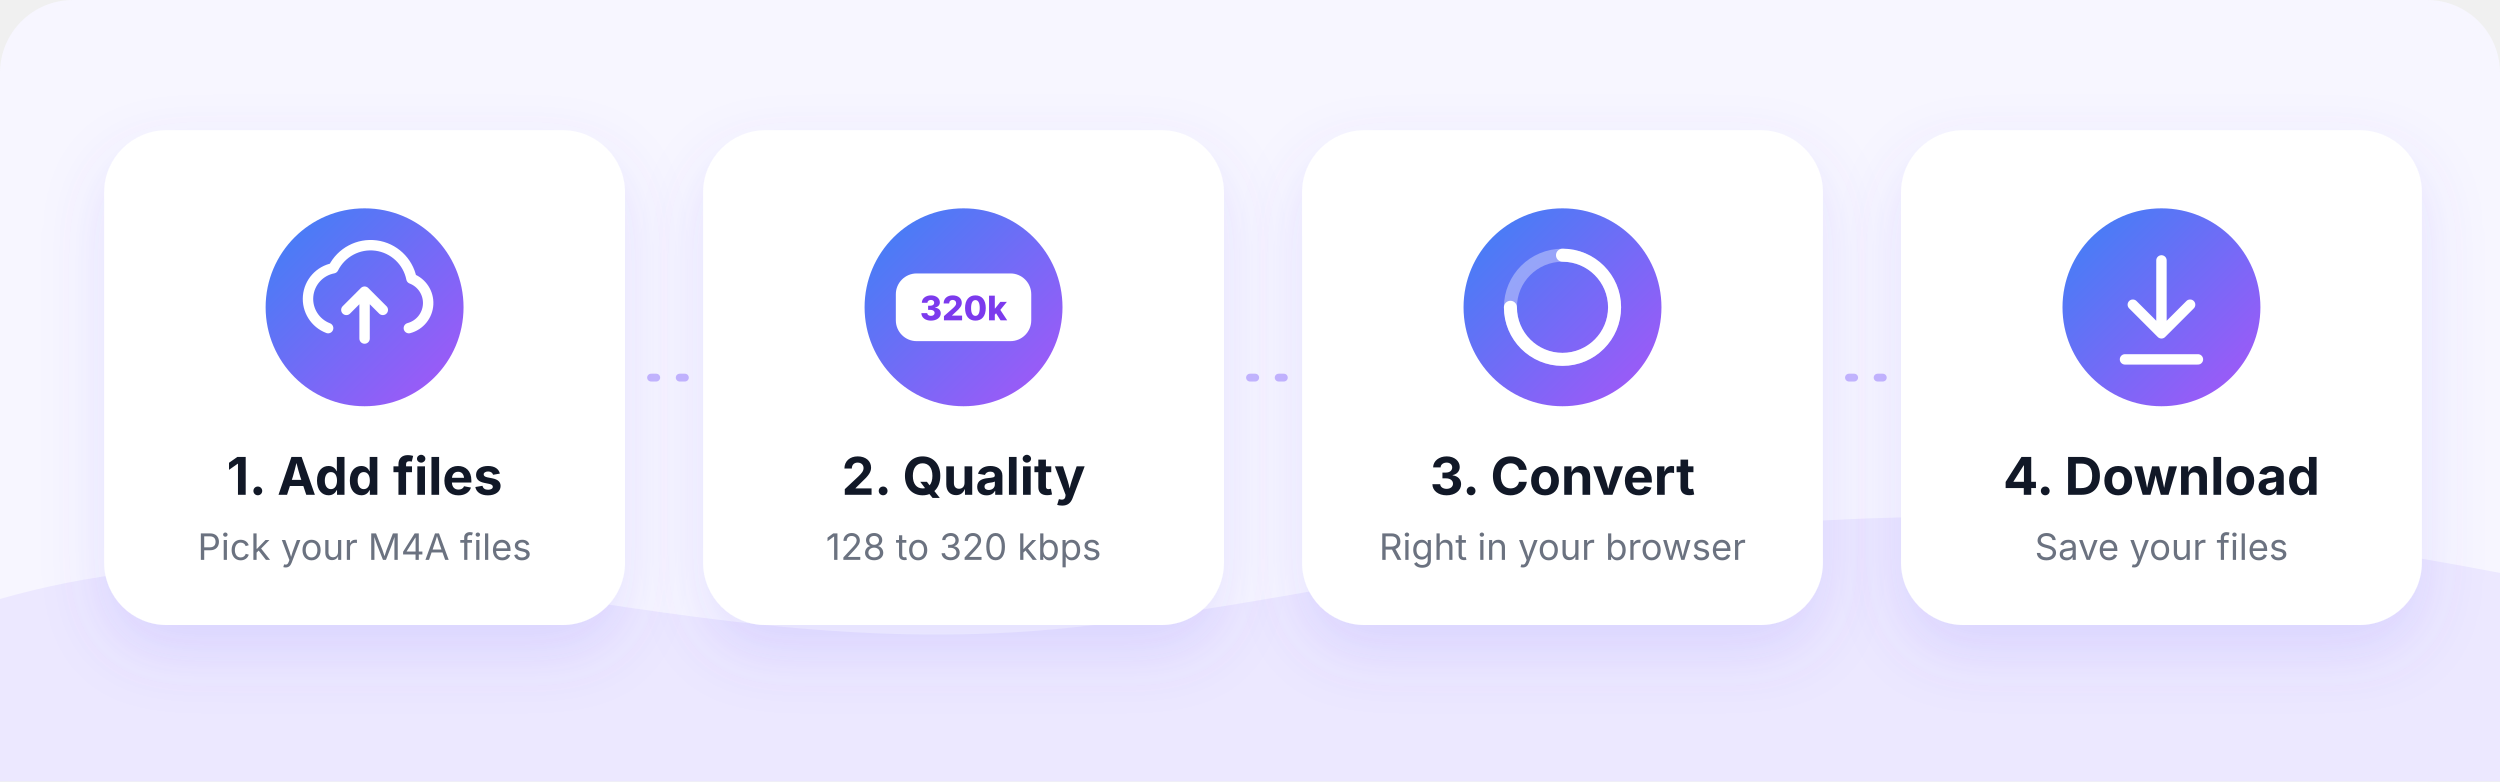
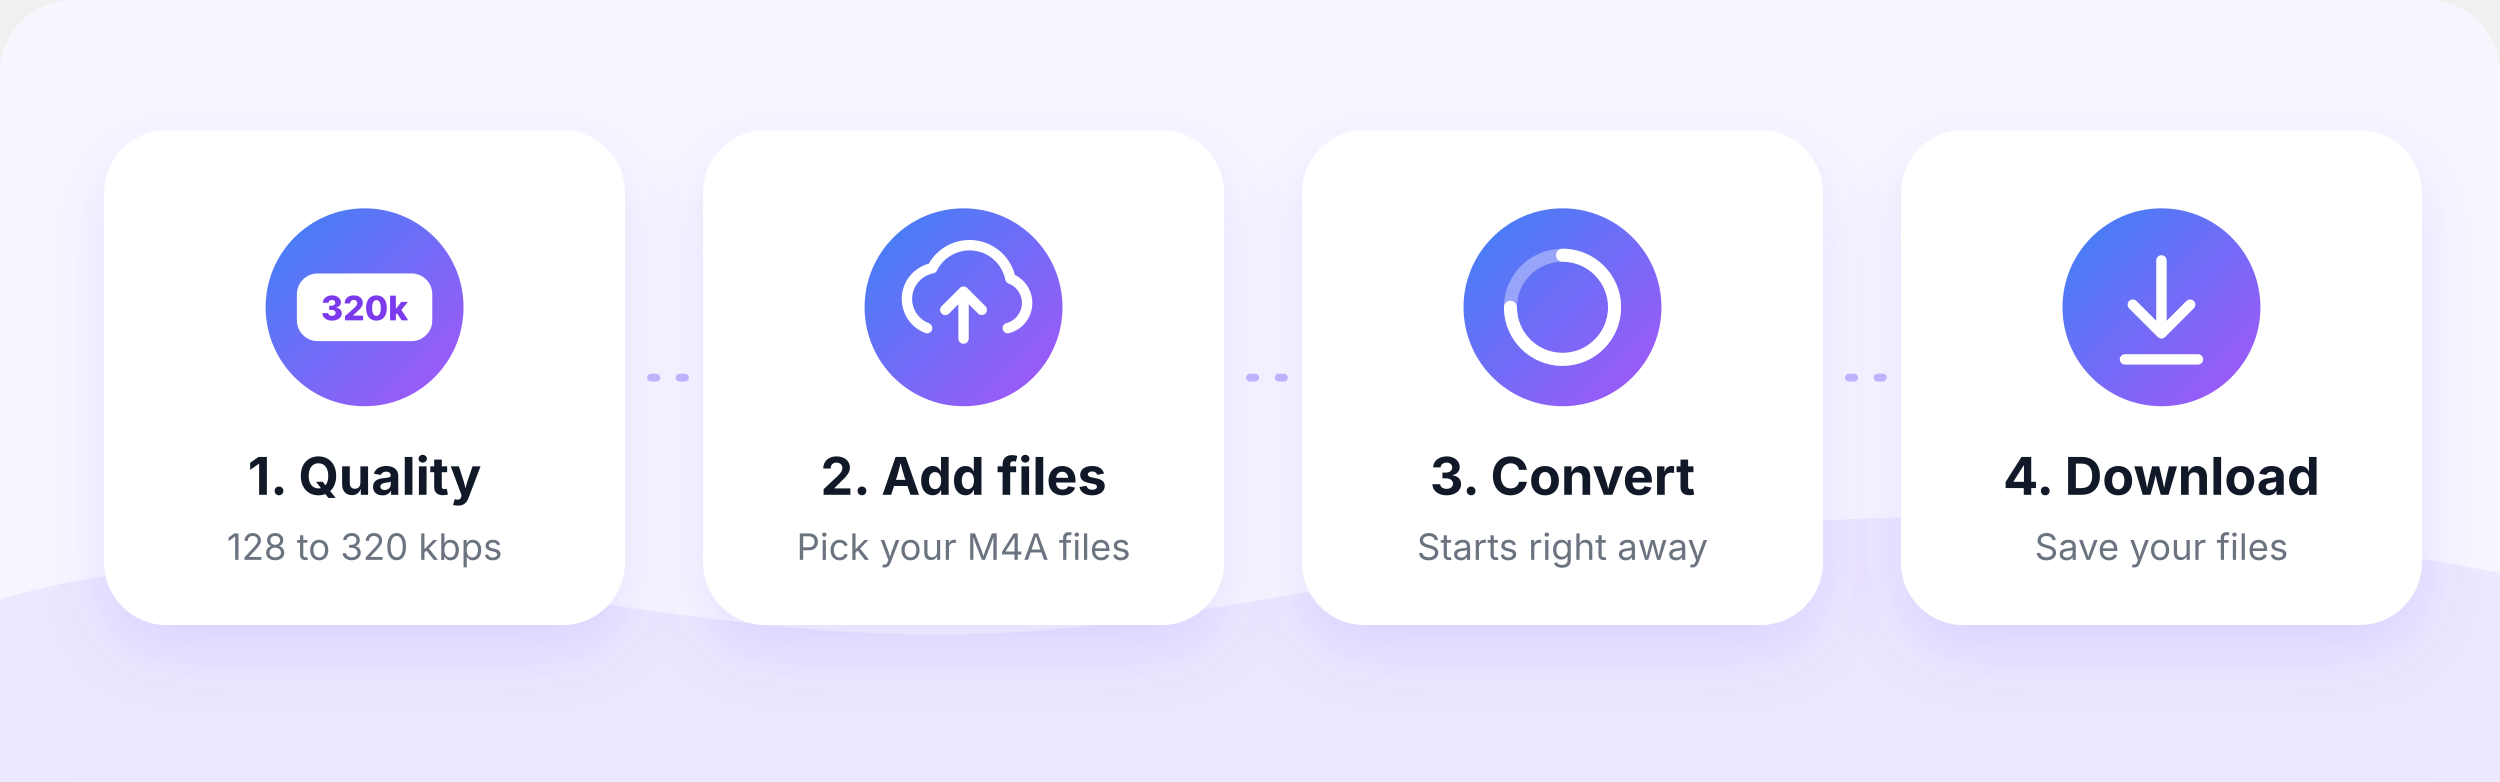
<svg xmlns="http://www.w3.org/2000/svg" viewBox="0 0 960 300" role="img" aria-labelledby="t d">
  <defs>
    <linearGradient id="g" x1="0" y1="0" x2="1" y2="1">
      <stop offset="0" stop-color="#3b82f6" />
      <stop offset="1" stop-color="#a855f7" />
    </linearGradient>
    <linearGradient id="gh" x1="0" y1="0" x2="1" y2="0">
      <stop offset="0" stop-color="#3b82f6" />
      <stop offset="1" stop-color="#a855f7" />
    </linearGradient>
    <filter id="s" x="-20%" y="-20%" width="140%" height="160%">
      <feDropShadow dx="0" dy="10" stdDeviation="12" flood-color="#6d5dfc" flood-opacity=".15" />
    </filter>
  </defs>
  <rect width="960" height="300" rx="28" fill="#f7f6ff" />
  <path d="M0 230c140-40 260 30 420 10s280-70 540-20v80H0z" fill="#ece8ff" />
  <g stroke="#c4b5fd" stroke-width="3" stroke-dasharray="2 9" stroke-linecap="round">
    <path d="M250 145h30M480 145h30M710 145h30" />
  </g>
  <g font-family="Inter, Arial, sans-serif">
    <g filter="url(#s)">
      <rect x="40" y="50" width="200" height="190" rx="24" fill="#fff" />
    </g>
    <circle cx="140" cy="118" r="38" fill="url(#g)" />
-     <path d="M126 126a12 12 0 0 1 2-23 16 16 0 0 1 30 4 10 10 0 0 1-1 19M140 130v-18m-7 7 7-7 7 7" stroke="#fff" stroke-width="4" fill="none" stroke-linecap="round" stroke-linejoin="round" />
-     <text x="140" y="190" text-anchor="middle" font-size="20" font-weight="700" fill="#111827">1. Add files</text>
-     <text x="140" y="215" text-anchor="middle" font-size="14" fill="#6b7280">Pick your M4A files</text>
+     <rect x="114" y="105" width="52" height="26" rx="8" fill="#fff" />
+     <text x="140" y="123" text-anchor="middle" font-family="Inter, Arial, sans-serif" font-size="13" font-weight="800" fill="#7c3aed">320k</text>
+     <text x="140" y="190" text-anchor="middle" font-size="20" font-weight="700" fill="#111827">1. Quality</text>
+     <text x="140" y="215" text-anchor="middle" font-size="14" fill="#6b7280">128 to 320 kbps</text>
    <g filter="url(#s)">
      <rect x="270" y="50" width="200" height="190" rx="24" fill="#fff" />
    </g>
    <circle cx="370" cy="118" r="38" fill="url(#g)" />
-     <rect x="344" y="105" width="52" height="26" rx="8" fill="#fff" />
-     <text x="370" y="123" text-anchor="middle" font-family="Inter, Arial, sans-serif" font-size="13" font-weight="800" fill="#7c3aed">320k</text>
-     <text x="370" y="190" text-anchor="middle" font-size="20" font-weight="700" fill="#111827">2. Quality</text>
-     <text x="370" y="215" text-anchor="middle" font-size="14" fill="#6b7280">128 to 320 kbps</text>
+     <path d="M356 126a12 12 0 0 1 2-23 16 16 0 0 1 30 4 10 10 0 0 1-1 19M370 130v-18m-7 7 7-7 7 7" stroke="#fff" stroke-width="4" fill="none" stroke-linecap="round" stroke-linejoin="round" />
+     <text x="370" y="190" text-anchor="middle" font-size="20" font-weight="700" fill="#111827">2. Add files</text>
+     <text x="370" y="215" text-anchor="middle" font-size="14" fill="#6b7280">Pick your M4A files</text>
    <g filter="url(#s)">
      <rect x="500" y="50" width="200" height="190" rx="24" fill="#fff" />
    </g>
    <circle cx="600" cy="118" r="38" fill="url(#g)" />
    <circle cx="600" cy="118" r="20" fill="none" stroke="#fff" stroke-opacity=".35" stroke-width="5" />
    <path d="M600 98a20 20 0 1 1-20 20" fill="none" stroke="#fff" stroke-width="5" stroke-linecap="round" />
    <text x="600" y="190" text-anchor="middle" font-size="20" font-weight="700" fill="#111827">3. Convert</text>
-     <text x="600" y="215" text-anchor="middle" font-size="14" fill="#6b7280">Right in your browser</text>
+     <text x="600" y="215" text-anchor="middle" font-size="14" fill="#6b7280">Starts right away</text>
    <g filter="url(#s)">
      <rect x="730" y="50" width="200" height="190" rx="24" fill="#fff" />
    </g>
    <circle cx="830" cy="118" r="38" fill="url(#g)" />
    <path d="M830 100v28m-11-11 11 11 11-11M816 138h28" stroke="#fff" stroke-width="4" fill="none" stroke-linecap="round" stroke-linejoin="round" />
    <text x="830" y="190" text-anchor="middle" font-size="20" font-weight="700" fill="#111827">4. Download</text>
    <text x="830" y="215" text-anchor="middle" font-size="14" fill="#6b7280">Save your files</text>
  </g>
</svg>
